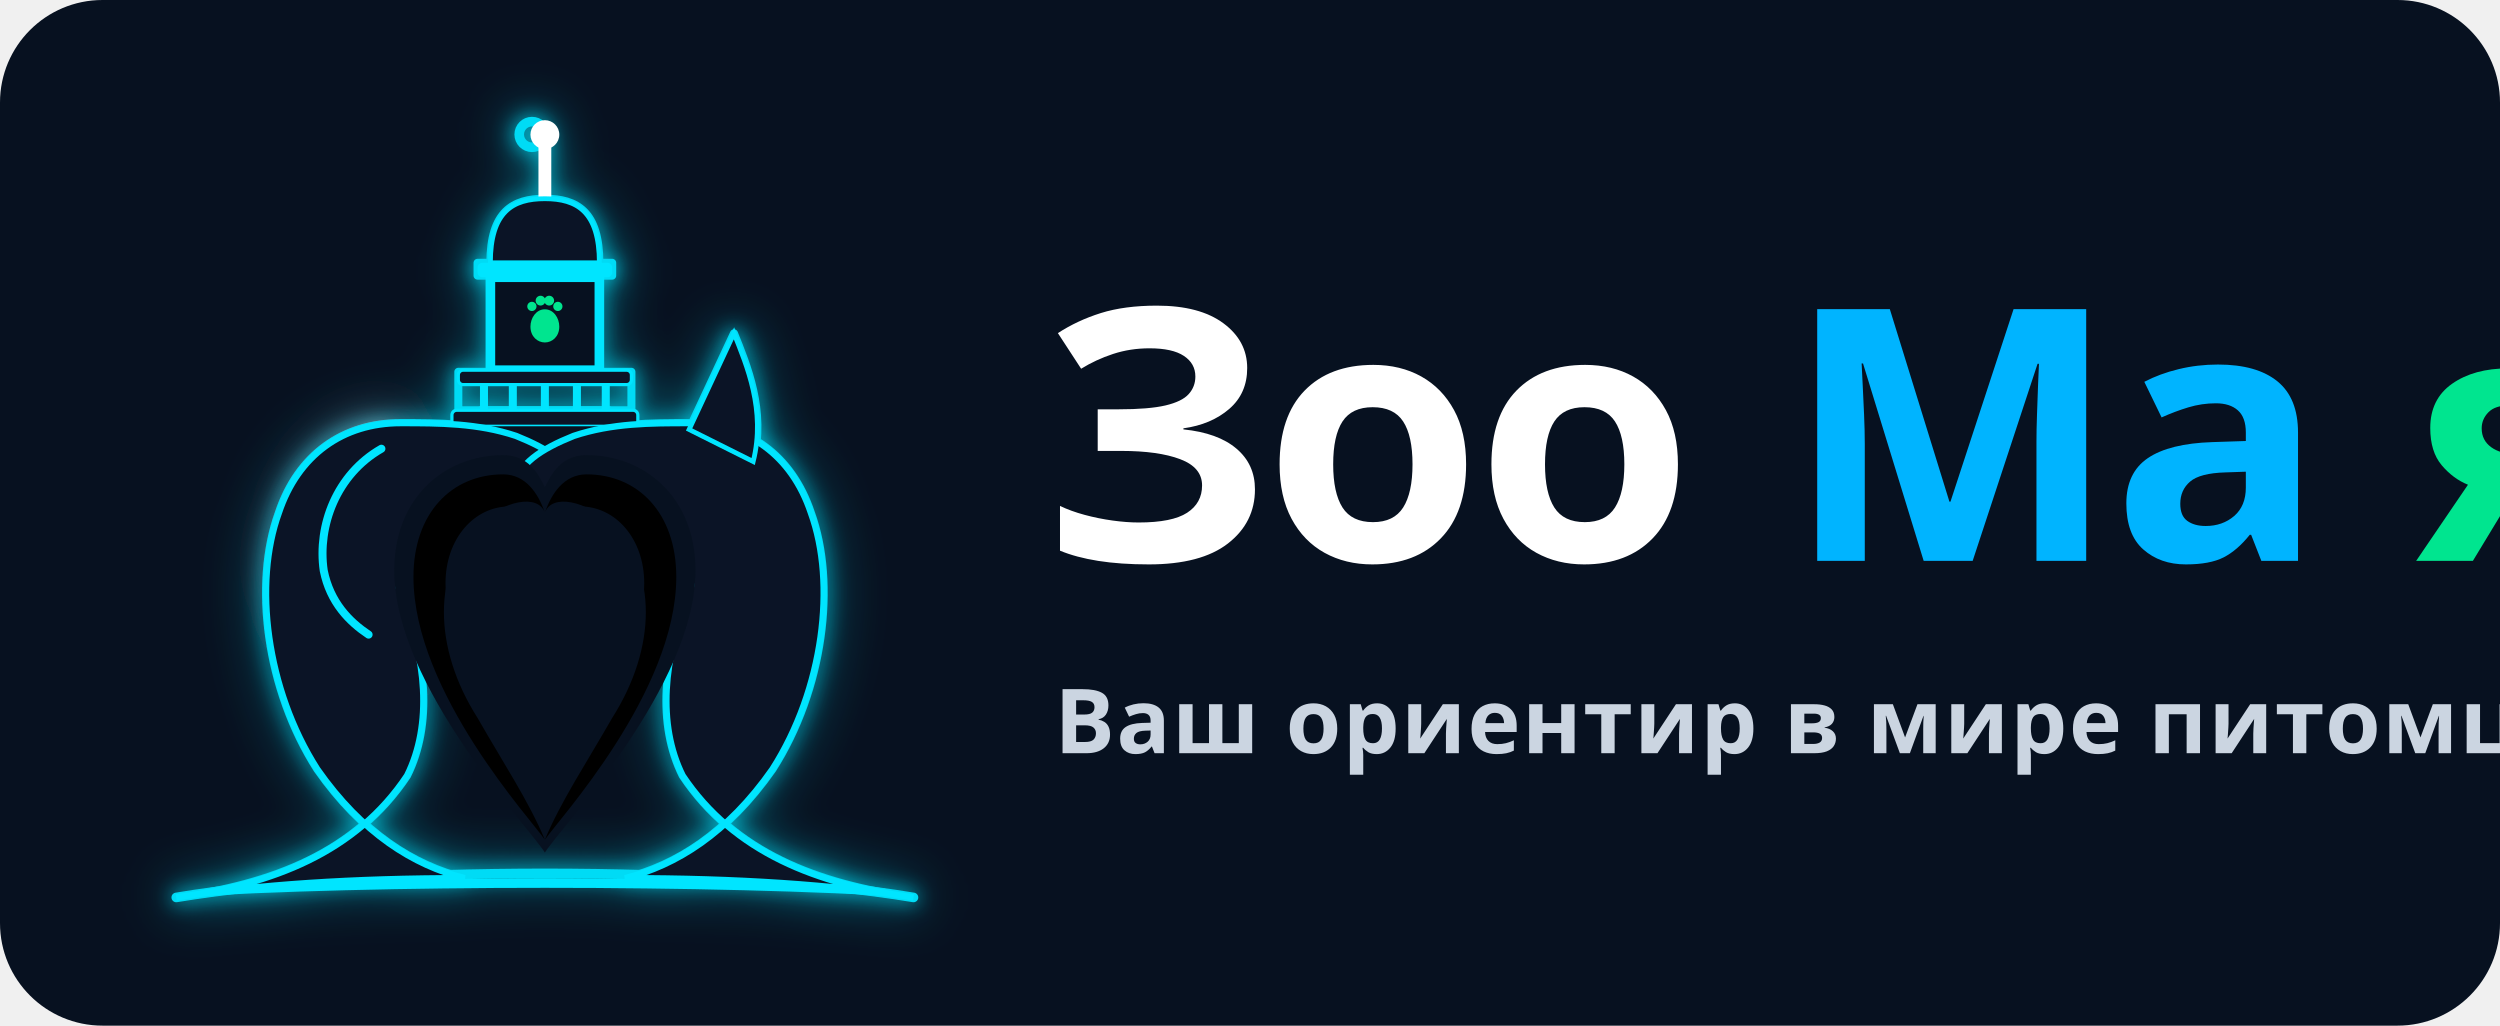
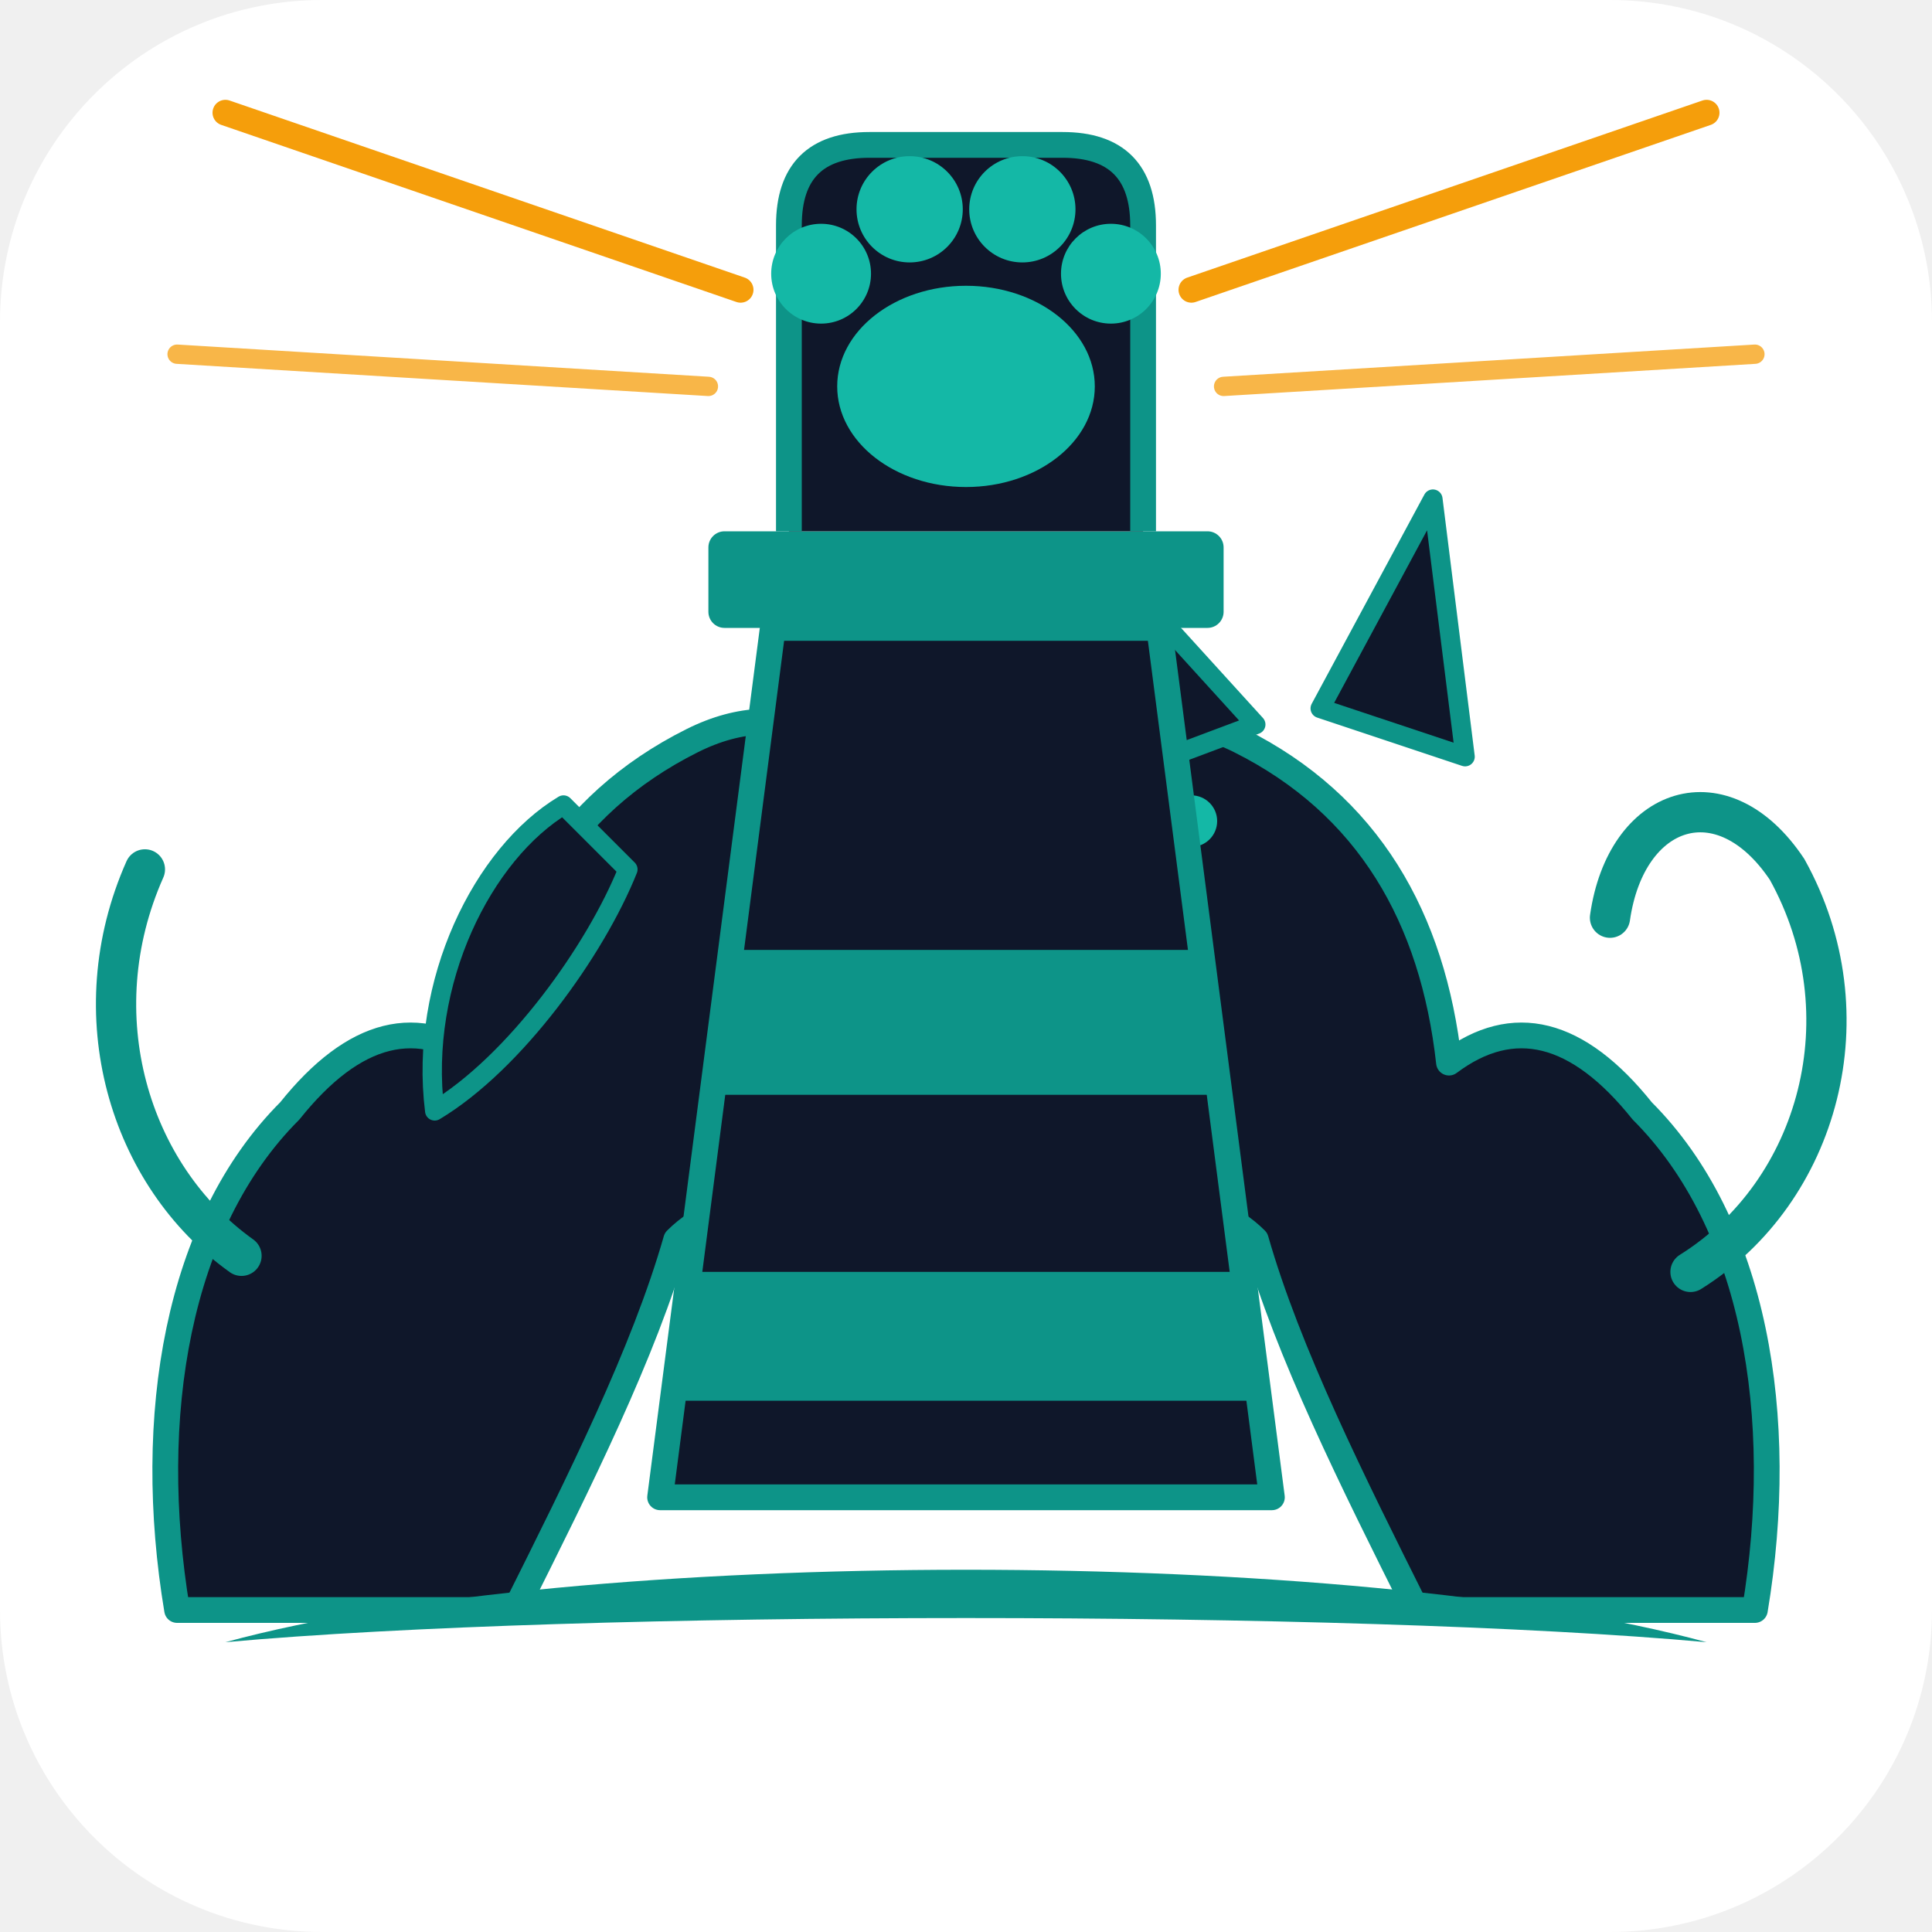
- <svg xmlns="http://www.w3.org/2000/svg" viewBox="0 0 780 320" width="100%" height="100%" fill="none">
-   <defs>
-     <filter id="zm-logo-glow" x="-20%" y="-20%" width="140%" height="140%">
-       <feGaussianBlur stdDeviation="3" result="blur1" />
-       <feGaussianBlur stdDeviation="7" result="blur2" />
-       <feMerge>
-         <feMergeNode in="blur2" />
-         <feMergeNode in="blur1" />
-         <feMergeNode in="SourceGraphic" />
-       </feMerge>
-     </filter>
-     <linearGradient id="zm-logo-stripes" x1="140" y1="120" x2="190" y2="190" gradientUnits="userSpaceOnUse">
-       <stop offset="0%" stopColor="#0077FE" />
-       <stop offset="50%" stopColor="#00A87A" />
-       <stop offset="100%" stopColor="#00C853" />
-     </linearGradient>
-     <linearGradient id="zm-logo-blue-heart" x1="100" y1="190" x2="160" y2="280" gradientUnits="userSpaceOnUse">
-       <stop offset="0%" stopColor="#00A3FF" />
-       <stop offset="100%" stopColor="#0066FF" />
-     </linearGradient>
-     <linearGradient id="zm-logo-green-heart" x1="220" y1="190" x2="160" y2="280" gradientUnits="userSpaceOnUse">
-       <stop offset="0%" stopColor="#00F59B" />
-       <stop offset="100%" stopColor="#00B86B" />
-     </linearGradient>
-   </defs>
-   <rect width="100%" height="100%" fill="#071120" rx="32" />
- 
-   {/* Emblem */}
-   <g transform="translate(15, 10)">
-     {/* Dark Mode Neon Glow Line Aura */}
-     <g stroke="#00E5FF" stroke-width="2.5" stroke-linecap="round" stroke-linejoin="round" fill="none" filter="url(#zm-logo-glow)" opacity="0.95">
-       <path d="M 155 35 L 155 52 M 155 32 A 4 4 0 1 1 155 31.9" stroke-width="3" />
-       <path d="M 138 72 C 138 56, 145 52, 155 52 C 165 52, 172 56, 172 72 Z" />
-       <path d="M 134 72 H 176 V 76 H 134 Z" />
-       <path d="M 138 76 H 172 V 106 H 138 Z" />
-       <path d="M 128 106 H 182 V 118 H 128 Z" />
-       <path d="M 135 118 L 128 185 H 182 L 175 118 Z" />
-       <path d="M 40 270 C 70 266, 96 256, 112 232 C 120 216, 118 195, 110 176 C 108 168, 110 162, 118 158 C 128 154, 142 156, 150 156 C 158 156, 164 150, 164 142 C 164 135, 156 130, 146 126 C 134 122, 122 122, 110 122 C 92 122, 78 132, 72 150 C 64 172, 68 205, 84 230 C 98 250, 114 260, 130 264 C 95 264, 65 266, 40 270 Z" />
-       <path d="M 104 126 C 88 134, 78 152, 80 170 C 82 182, 90 190, 100 195 C 104 196, 108 192, 106 185 C 100 170, 96 156, 106 142" stroke="#FFFFFF" stroke-width="2.5" />
-       <path d="M 270 270 C 240 266, 214 256, 198 232 C 190 216, 192 195, 200 176 C 202 168, 200 162, 192 158 C 182 154, 168 156, 160 156 C 152 156, 146 150, 146 142 C 146 135, 154 130, 164 126 C 176 122, 188 122, 200 122 C 218 122, 232 132, 238 150 C 246 172, 242 205, 226 230 C 212 250, 196 260, 180 264 C 215 264, 245 266, 270 270 Z" />
-       <path d="M 200 124 L 214 94 C 218 104, 224 118, 220 134 L 200 124 Z" />
-       <path d="M 40 270 C 100 260, 210 260, 270 270" stroke-width="3" />
-     </g>
- 
-     {/* Solid Lighthouse */}
-     <line x1="155" y1="36" x2="155" y2="52" stroke="#FFFFFF" stroke-width="4" stroke-linecap="round" />
-     <circle cx="155" cy="32" r="4.5" fill="#FFFFFF" />
-     <path d="M 138 72 C 138 56, 145 52, 155 52 C 165 52, 172 56, 172 72 Z" fill="#0B1426" stroke="#00E5FF" stroke-width="1.5" />
-     <rect x="134" y="72" width="42" height="4.5" rx="1.5" fill="#00E5FF" />
-     <rect x="138" y="76.5" width="34" height="29" fill="#071120" stroke="#00E5FF" stroke-width="3" />
-     <g transform="translate(155, 91) scale(0.9)">
-       <path d="M -5 1 C -5 -2, -3 -5, 0 -5 C 3 -5, 5 -2, 5 1 C 5 4.5, 2.5 6.5, 0 6.5 C -2.5 6.5, -5 4.5, -5 1 Z" fill="#00E58F" />
-       <circle cx="-4.5" cy="-6" r="1.6" fill="#00E58F" />
-       <circle cx="-1.5" cy="-8" r="1.7" fill="#00E58F" />
-       <circle cx="1.5" cy="-8" r="1.7" fill="#00E58F" />
-       <circle cx="4.5" cy="-6" r="1.6" fill="#00E58F" />
-     </g>
-     <rect x="128" y="105.5" width="54" height="4.5" rx="1.5" fill="#0B1426" stroke="#00E5FF" stroke-width="1" />
-     <line x1="136" y1="110" x2="136" y2="118" stroke="#00E5FF" stroke-width="2.5" />
-     <line x1="145" y1="110" x2="145" y2="118" stroke="#00E5FF" stroke-width="2.5" />
-     <line x1="155" y1="110" x2="155" y2="118" stroke="#00E5FF" stroke-width="2.5" />
-     <line x1="165" y1="110" x2="165" y2="118" stroke="#00E5FF" stroke-width="2.5" />
-     <line x1="174" y1="110" x2="174" y2="118" stroke="#00E5FF" stroke-width="2.5" />
-     <rect x="126" y="118" width="58" height="5" rx="1.5" fill="#0B1426" stroke="#00E5FF" stroke-width="1" />
- 
-     {/* Tower Stripes */}
-     <path d="M 135 123 H 175 L 182 195 H 128 Z" fill="#071120" />
-     <path d="M 133 129 L 176 142 L 177 154 L 131 141 Z" fill="#0B1426" />
-     <path d="M 130 146 L 178 159 L 180 173 L 129 159 Z" fill="url(#zm-logo-stripes)" />
-     <path d="M 129 164 L 180 178 L 181 189 L 128 175 Z" fill="#0B1426" />
-     <path d="M 128 180 L 181 195 H 128 Z" fill="url(#zm-logo-stripes)" />
- 
-     {/* Dog */}
-     <path d="M 40 270          C 70 266, 96 256, 112 232          C 120 216, 118 195, 110 176          C 108 168, 110 162, 118 158          C 128 154, 142 156, 150 156          C 158 156, 164 150, 164 142          C 164 135, 156 130, 146 126          C 134 122, 122 122, 110 122          C 92 122, 78 132, 72 150          C 64 172, 68 205, 84 230          C 98 250, 114 260, 130 264          C 95 264, 65 266, 40 270 Z" fill="#0B1426" stroke="#00E5FF" stroke-width="2" />
-     <path d="M 104 126          C 88 134, 78 152, 80 170          C 82 182, 90 190, 100 195          C 104 196, 108 192, 106 185          C 100 170, 96 156, 106 142          C 110 136, 108 126, 104 126 Z" fill="#0B1426" />
-     <path d="M 104 130          C 90 138, 84 154, 86 168          C 88 178, 94 184, 100 188" stroke="#00E5FF" stroke-width="2.5" stroke-linecap="round" fill="none" />
-     <circle cx="132" cy="144" r="3.5" fill="#00E5FF" />
- 
-     {/* Cat */}
-     <path d="M 270 270          C 240 266, 214 256, 198 232          C 190 216, 192 195, 200 176          C 202 168, 200 162, 192 158          C 182 154, 168 156, 160 156          C 152 156, 146 150, 146 142          C 146 135, 154 130, 164 126          C 176 122, 188 122, 200 122          C 218 122, 232 132, 238 150          C 246 172, 242 205, 226 230          C 212 250, 196 260, 180 264          C 215 264, 245 266, 270 270 Z" fill="#0B1426" stroke="#00E5FF" stroke-width="2" />
-     <path d="M 200 124          L 214 94          C 218 104, 224 118, 220 134          L 200 124 Z" fill="#0B1426" stroke="#00E5FF" stroke-width="1.5" />
-     <circle cx="178" cy="144" r="3.5" fill="#00E5FF" />
- 
-     {/* Heart */}
-     <path d="M 155 256          C 150 248, 108 204, 108 168          C 108 145, 124 132, 142 132          C 150 132, 153 138, 155 142          C 157 138, 160 132, 168 132          C 186 132, 202 145, 202 168          C 202 204, 160 248, 155 256 Z" fill="#071120" />
-     <path d="M 155 252          C 151 246, 114 206, 114 170          C 114 150, 126 138, 142 138          C 149 138, 153 144, 155 150          C 153 144, 142 146, 134 154          C 120 168, 120 192, 134 214          C 142 228, 150 240, 155 252 Z" fill="url(#zm-logo-blue-heart)" />
-     <path d="M 155 252          C 159 246, 196 206, 196 170          C 196 150, 184 138, 168 138          C 161 138, 157 144, 155 150          C 157 144, 168 146, 176 154          C 190 168, 190 192, 176 214          C 168 228, 160 240, 155 252 Z" fill="url(#zm-logo-green-heart)" />
-     <path d="M 155 240          C 151 234, 124 200, 124 172          C 124 158, 133 148, 144 148          C 150 148, 153 152, 155 156          C 157 152, 160 148, 166 148          C 177 148, 186 158, 186 172          C 186 200, 159 234, 155 240 Z" fill="#071120" />
- 
-     {/* Pedestal */}
-     <path d="M 40 270          C 100 262, 210 262, 270 270          C 210 266, 100 266, 40 270 Z" fill="#00E5FF" />
+ <svg xmlns="http://www.w3.org/2000/svg" viewBox="0 0 240 240" fill="none">
+   <rect width="240" height="240" rx="40" fill="#ffffff" />
+   <g stroke="#f59e0b" stroke-linecap="round">
+     <path d="M92 36 L28 14" stroke-width="3.2" />
+     <path d="M88 48 L22 44" stroke-width="2.4" opacity="0.75" />
+     <path d="M148 36 L212 14" stroke-width="3.2" />
+     <path d="M152 48 L218 44" stroke-width="2.4" opacity="0.75" />
  </g>
- 
-   {/* Typography */}
-   <g transform="translate(325, 45)">
-     <text x="0" y="130" font-family="'Plus Jakarta Sans', system-ui, sans-serif" font-weight="900" font-size="110" letter-spacing="-2">
-       <tspan fill="#FFFFFF">Зоо</tspan>
-       <tspan fill="#00B4FF">Ма</tspan>
-       <tspan fill="#00E58F">як</tspan>
-     </text>
-     <text x="4" y="190" font-family="'Plus Jakarta Sans', system-ui, sans-serif" font-weight="700" font-size="28" fill="#CBD5E1" letter-spacing="0.5">
-       Ваш ориентир в мире питомцев
-     </text>
-   </g>
+   <path d="M22 200 C18 176 22 152 36 138 C44 128 52 126 60 132 C62 114 70 100 86 92 C98 86 108 92 112 104 C116 114 112 122 104 128 C110 132 112 142 106 154 C100 148 90 148 84 154 C80 168 72 184 64 200 Z" fill="#0f172a" stroke="#0d9488" stroke-width="3.2" stroke-linejoin="round" />
+   <path d="M70 100 C60 106 52 122 54 138 C64 132 74 118 78 108 Z" fill="#0f172a" stroke="#0d9488" stroke-width="2.4" stroke-linejoin="round" />
+   <path d="M106 104 C118 102 126 108 128 114 C122 118 110 116 104 112 Z" fill="#0f172a" stroke="#0d9488" stroke-width="2.2" stroke-linejoin="round" />
+   <circle cx="126" cy="112" r="2.4" fill="#0d9488" />
+   <circle cx="96" cy="102" r="3.2" fill="#14b8a6" />
+   <path d="M30 156 C16 146 10 126 18 108" stroke="#0d9488" stroke-width="5" stroke-linecap="round" />
+   <path d="M218 200 C222 176 218 152 204 138 C196 128 188 126 180 132 C178 114 170 100 154 92 C142 86 132 92 128 104 C124 114 128 122 136 128 C130 132 128 142 134 154 C140 148 150 148 156 154 C160 168 168 184 176 200 Z" fill="#0f172a" stroke="#0d9488" stroke-width="3.2" stroke-linejoin="round" />
+   <path d="M140 96 L136 68 L156 90 Z" fill="#0f172a" stroke="#0d9488" stroke-width="2.4" stroke-linejoin="round" />
+   <path d="M164 88 L178 62 L182 94 Z" fill="#0f172a" stroke="#0d9488" stroke-width="2.4" stroke-linejoin="round" />
+   <circle cx="148" cy="102" r="3.2" fill="#14b8a6" />
+   <path d="M210 158 C226 148 232 126 222 108 C214 96 202 100 200 114" stroke="#0d9488" stroke-width="5" stroke-linecap="round" />
+   <path d="M96 78 L144 78 L158 186 L82 186 Z" fill="#0f172a" stroke="#0d9488" stroke-width="3.2" stroke-linejoin="round" />
+   <path d="M90 118 L150 118 L152 136 L88 136 Z" fill="#0d9488" />
+   <path d="M86 158 L154 158 L156 174 L84 174 Z" fill="#0d9488" />
+   <rect x="88" y="66" width="64" height="12" rx="2" fill="#0d9488" />
+   <path d="M98 66 L98 28 Q98 18 108 18 H132 Q142 18 142 28 V66" fill="#0f172a" stroke="#0d9488" stroke-width="3.2" stroke-linejoin="round" />
+   <ellipse cx="120" cy="48" rx="16" ry="12.5" fill="#14b8a6" />
+   <circle cx="102" cy="34" r="6.2" fill="#14b8a6" />
+   <circle cx="113" cy="26" r="6.6" fill="#14b8a6" />
+   <circle cx="127" cy="26" r="6.6" fill="#14b8a6" />
+   <circle cx="138" cy="34" r="6.2" fill="#14b8a6" />
+   <path d="M28 204 C72 192 168 192 212 204 C168 200 72 200 28 204 Z" fill="#0d9488" />
</svg>
